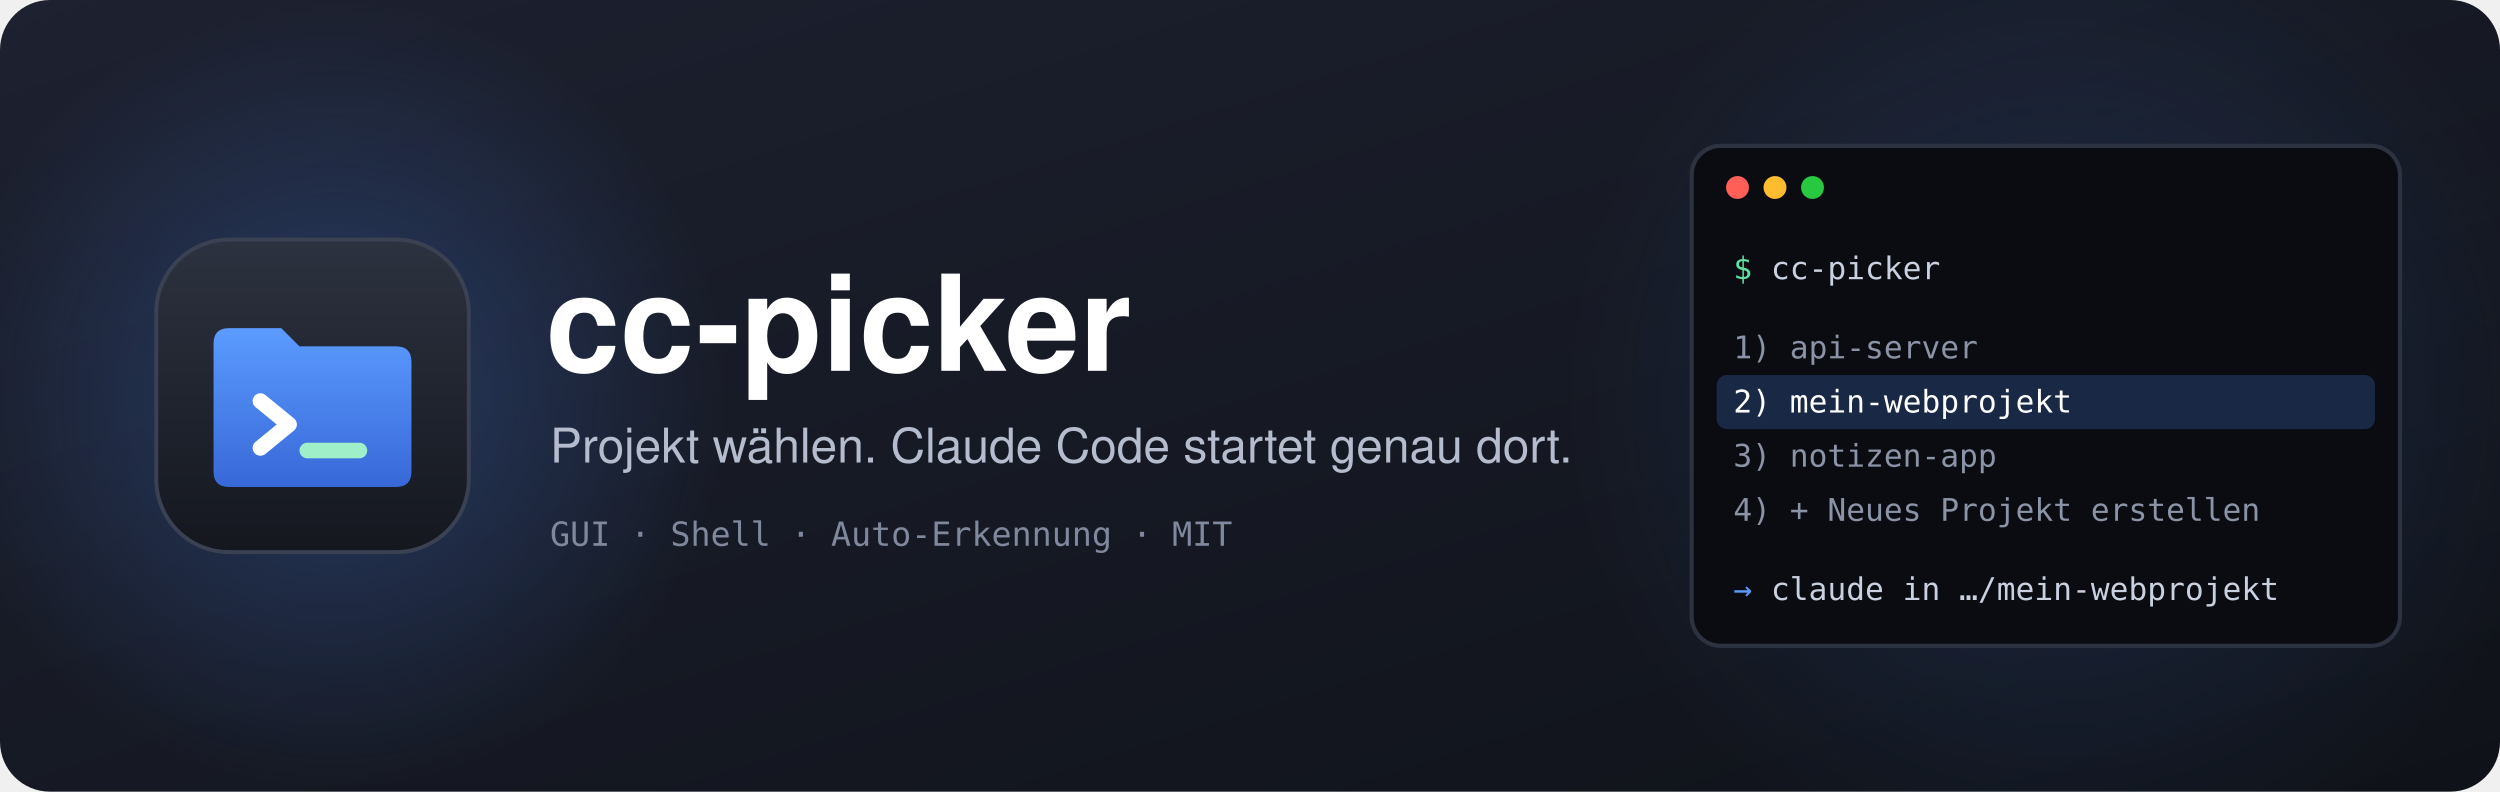
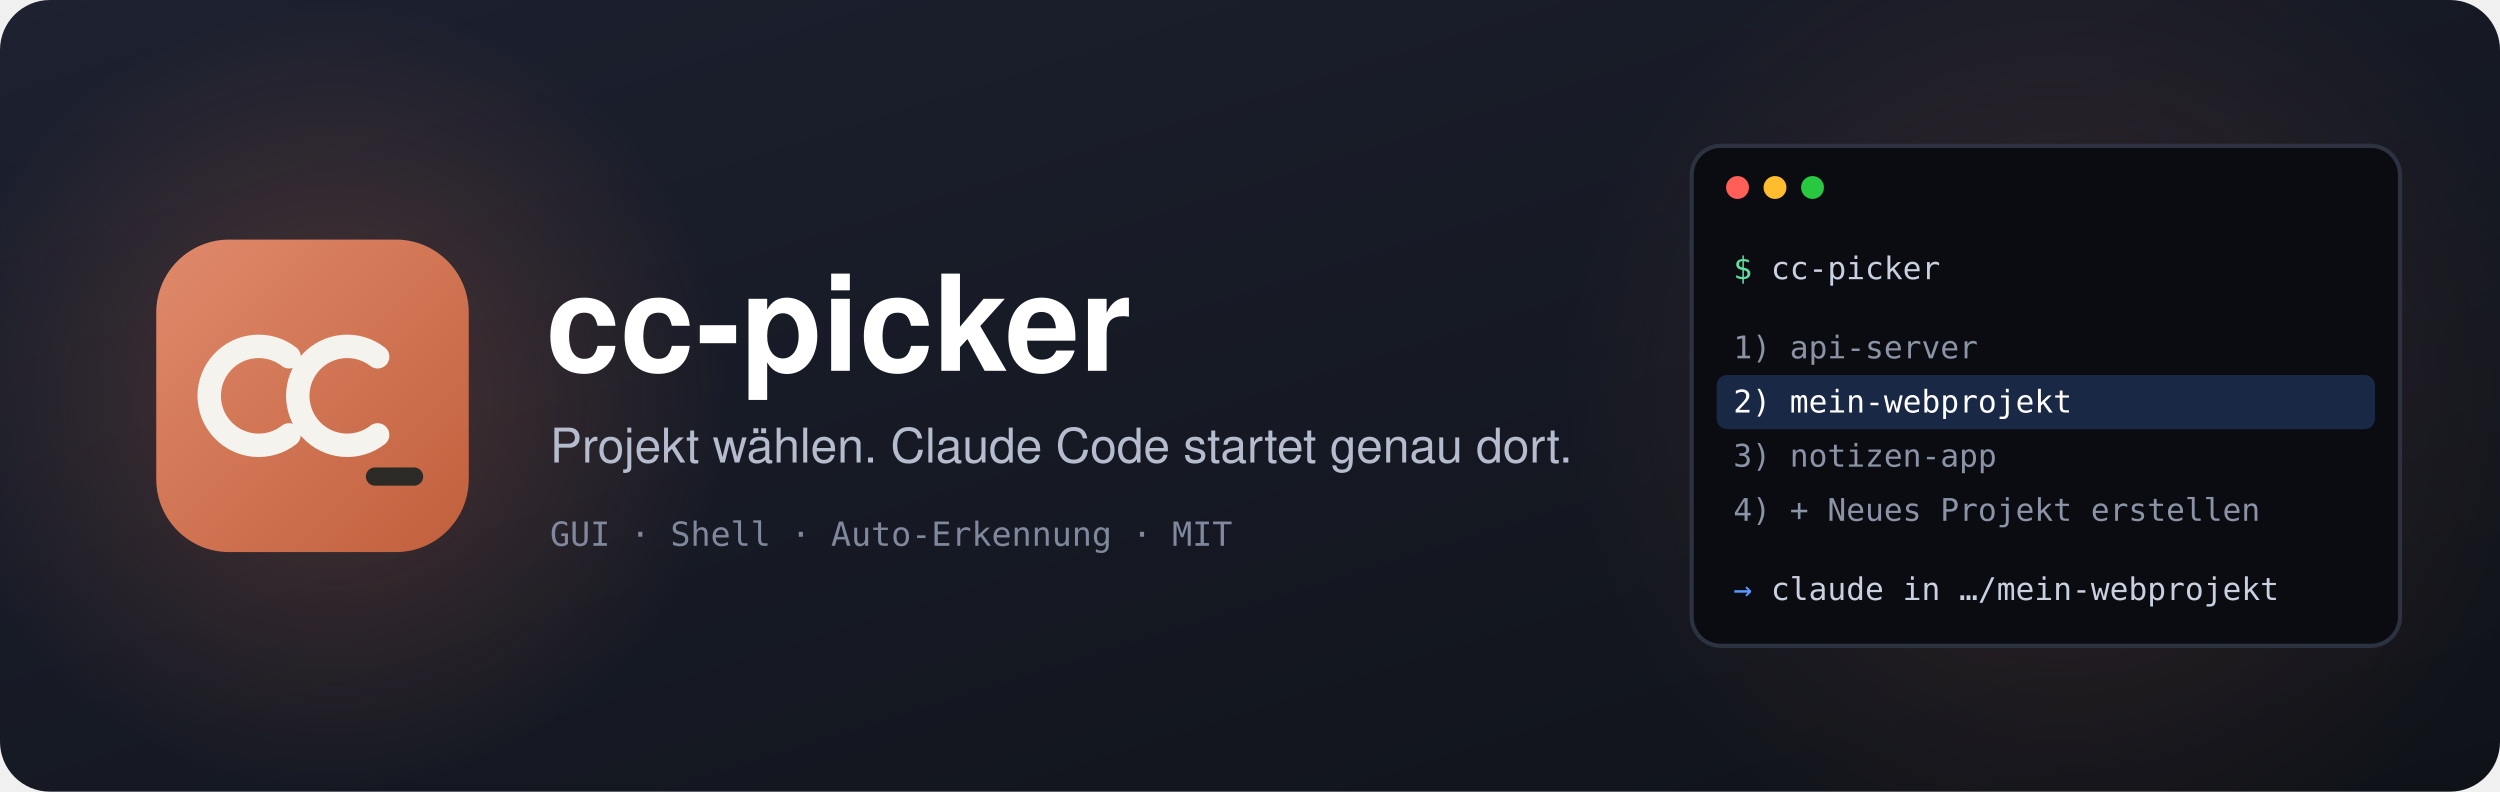
<svg xmlns="http://www.w3.org/2000/svg" viewBox="0 0 1200 380" width="1200" height="380">
  <defs>
    <linearGradient id="bg" x1="0" y1="0" x2="1" y2="1">
      <stop offset="0" stop-color="#1d2130" />
      <stop offset="1" stop-color="#0f1218" />
    </linearGradient>
-     <linearGradient id="ibg" x1="0" y1="0" x2="0" y2="1">
-       <stop offset="0" stop-color="#2d3240" />
-       <stop offset="1" stop-color="#14171e" />
-     </linearGradient>
-     <linearGradient id="folder" x1="0" y1="0" x2="0" y2="1">
-       <stop offset="0" stop-color="#5b9bff" />
-       <stop offset="1" stop-color="#3868d8" />
+     <linearGradient id="ibg" x1="0" y1="0" x2="1" y2="1">
+       <stop offset="0" stop-color="#e08a6b" />
+       <stop offset="1" stop-color="#c15f3c" />
    </linearGradient>
    <radialGradient id="glow" cx="0.5" cy="0.5" r="0.5">
-       <stop offset="0" stop-color="#4f8cff" stop-opacity="0.28" />
-       <stop offset="1" stop-color="#4f8cff" stop-opacity="0" />
+       <stop offset="0" stop-color="#d97757" stop-opacity="0.26" />
+       <stop offset="1" stop-color="#d97757" stop-opacity="0" />
    </radialGradient>
  </defs>
  <rect width="1200" height="380" rx="24" fill="url(#bg)" />
  <circle cx="160" cy="190" r="190" fill="url(#glow)" />
  <circle cx="990" cy="190" r="240" fill="url(#glow)" opacity="0.6" />
  <g transform="translate(70,110) scale(0.625)">
-     <rect x="8" y="8" width="240" height="240" rx="56" fill="url(#ibg)" stroke="#3a4152" stroke-width="3" />
-     <path d="M52 88 q0-12 12-12 h40 l14 14 h74 q12 0 12 12 v84 q0 12-12 12 H64 q-12 0-12-12 z" fill="url(#folder)" />
-     <polyline points="88,132 110,150 88,168" fill="none" stroke="#ffffff" stroke-width="12" stroke-linecap="round" stroke-linejoin="round" />
-     <line x1="124" y1="170" x2="164" y2="170" stroke="#9ff0c8" stroke-width="12" stroke-linecap="round" />
+     <rect x="8" y="8" width="240" height="240" rx="56" fill="url(#ibg)" />
+     <path d="M110 98 a38 38 0 1 0 0 60" fill="none" stroke="#f4f3ee" stroke-width="18" stroke-linecap="round" />
+     <path d="M178 98 a38 38 0 1 0 0 60" fill="none" stroke="#f4f3ee" stroke-width="18" stroke-linecap="round" />
+     <line x1="176" y1="190" x2="206" y2="190" stroke="#2b2a27" stroke-width="14" stroke-linecap="round" />
  </g>
  <text x="262" y="178" font-family="-apple-system, 'Segoe UI', Helvetica, Arial, sans-serif" font-size="64" font-weight="700" fill="#ffffff">cc-picker</text>
  <text x="264" y="222" font-family="-apple-system, 'Segoe UI', Helvetica, Arial, sans-serif" font-size="23" fill="#b4bccd">Projekt wählen. Claude Code startet genau dort.</text>
  <text x="264" y="262" font-family="ui-monospace, SFMono-Regular, Menlo, Consolas, 'DejaVu Sans Mono', monospace" font-size="16" fill="#7f889c">GUI · Shell · Auto-Erkennung · MIT</text>
  <g transform="translate(812,70)">
    <rect width="340" height="240" rx="14" fill="#0a0c11" stroke="#2c3240" stroke-width="2" />
    <circle cx="22" cy="20" r="5.5" fill="#ff5f57" />
    <circle cx="40" cy="20" r="5.5" fill="#febc2e" />
    <circle cx="58" cy="20" r="5.5" fill="#28c840" />
    <rect x="12" y="110" width="316" height="26" rx="5" fill="#4f8cff" opacity="0.22" />
    <g font-family="ui-monospace, SFMono-Regular, Menlo, Consolas, 'DejaVu Sans Mono', monospace" font-size="15" fill="#c9d1e0">
      <text x="20" y="64">
        <tspan fill="#5fe0a0">$</tspan> cc-picker</text>
      <text x="20" y="102" fill="#8b93a6">1) api-server</text>
      <text x="20" y="128" fill="#ffffff">2) mein-webprojekt</text>
      <text x="20" y="154" fill="#8b93a6">3) notizen-app</text>
      <text x="20" y="180" fill="#8b93a6">4) + Neues Projekt erstellen</text>
      <text x="20" y="218">
        <tspan fill="#5b9bff">→</tspan> claude in …/mein-webprojekt</text>
    </g>
  </g>
</svg>
